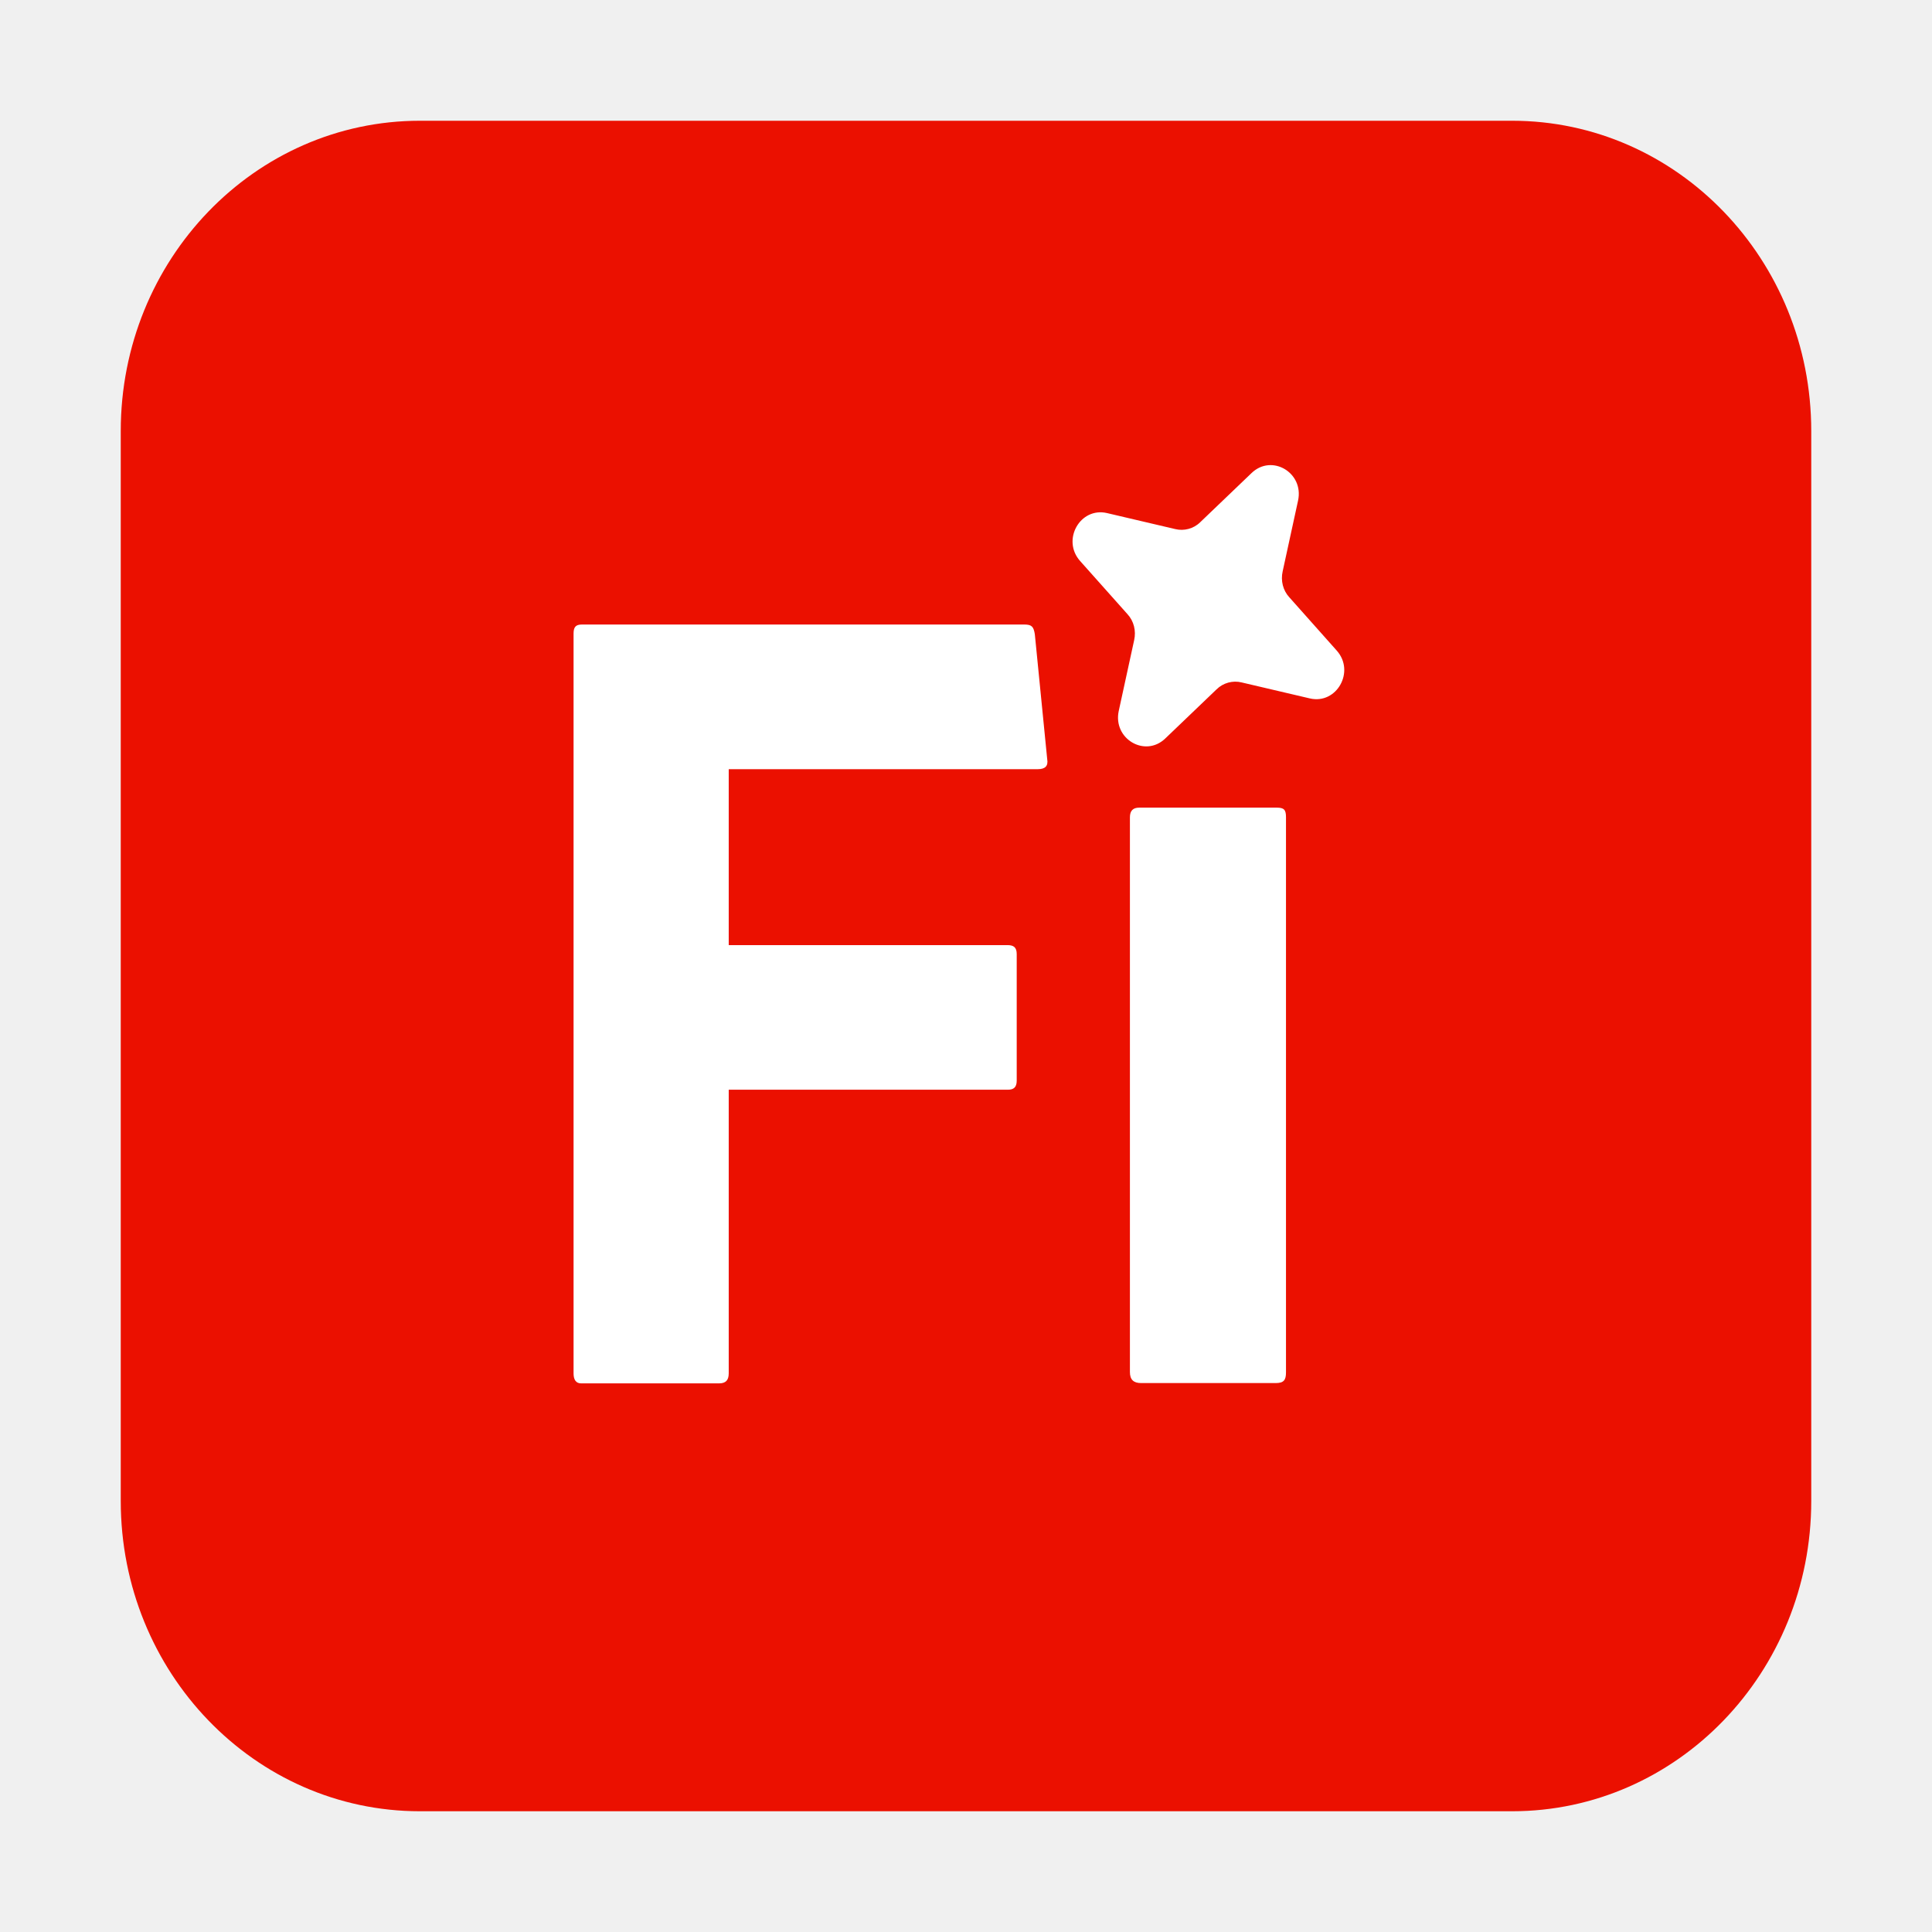
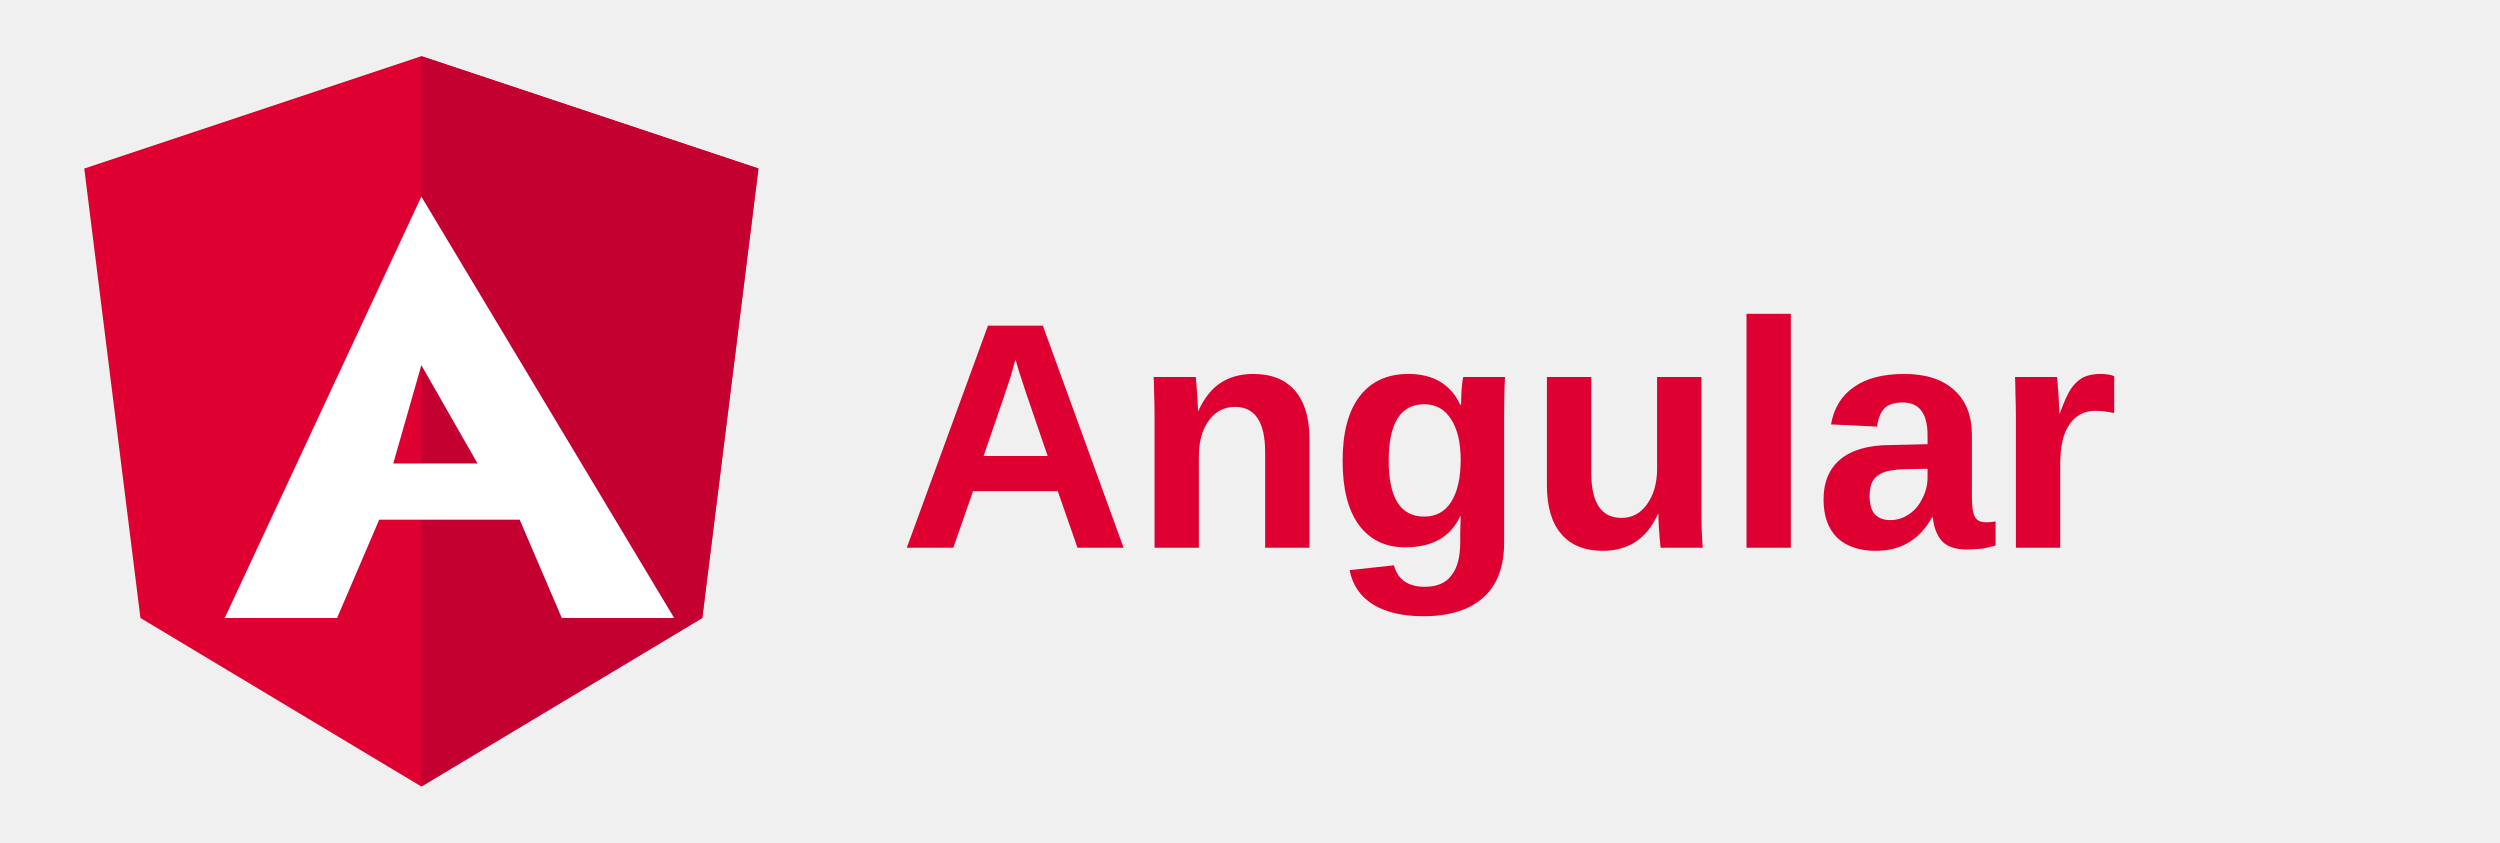
- <svg xmlns="http://www.w3.org/2000/svg" width="32" height="32" viewBox="0 0 32 32" fill="none">
-   <path d="M25.045 2H6.955C4.218 2 2 4.301 2 7.139V24.861C2 27.699 4.218 30 6.955 30H25.045C27.782 30 30 27.699 30 24.861V7.139C30 4.301 27.782 2 25.045 2Z" fill="#EB1000" />
-   <path d="M12.07 22.747C12.07 22.861 12.02 22.913 11.91 22.913H9.625C9.535 22.913 9.5 22.846 9.5 22.747V10.495C9.5 10.386 9.535 10.344 9.64 10.344H16.965C17.09 10.344 17.12 10.38 17.14 10.505L17.345 12.574C17.365 12.688 17.31 12.74 17.19 12.74H12.07V15.654H16.685C16.79 15.654 16.84 15.69 16.84 15.804V17.899C16.84 18.013 16.785 18.049 16.695 18.049H12.07V22.747Z" fill="white" />
-   <path d="M18.715 13.538C18.715 13.429 18.765 13.377 18.87 13.377H21.145C21.265 13.377 21.3 13.409 21.3 13.533V22.732C21.3 22.856 21.265 22.908 21.13 22.908H18.9C18.775 22.908 18.715 22.851 18.715 22.726V13.533V13.538Z" fill="white" />
-   <path d="M20.565 11.303L21.695 11.568C22.14 11.672 22.45 11.122 22.14 10.775L21.355 9.893C21.25 9.779 21.21 9.618 21.245 9.463L21.5 8.291C21.6 7.829 21.065 7.513 20.73 7.835L19.88 8.649C19.77 8.758 19.61 8.799 19.465 8.763L18.335 8.498C17.89 8.395 17.58 8.944 17.89 9.292L18.675 10.173C18.78 10.287 18.82 10.448 18.785 10.604L18.53 11.775C18.43 12.237 18.965 12.553 19.3 12.232L20.15 11.418C20.26 11.309 20.42 11.267 20.565 11.303Z" fill="white" />
+ <svg xmlns="http://www.w3.org/2000/svg" width="89" height="30" viewBox="0 0 89 30">
+   <rect width="89" height="30" fill="none" />
+   <path d="M15 2 27 6 25 22 15 28 5 22 3 6Z" fill="#DD0031" />
+   <path d="M15 2v26l10-6 2-16Z" fill="#C3002F" />
+   <path d="m15 7-7 15h4l1.5-3.5h5L20 22h4L15 7Zm0 6 2 3.5h-3Z" fill="#fff" />
+   <text x="32" y="19.5" font-family="Arial,sans-serif" font-size="11.5" font-weight="600" fill="#DD0031">Angular</text>
</svg>
